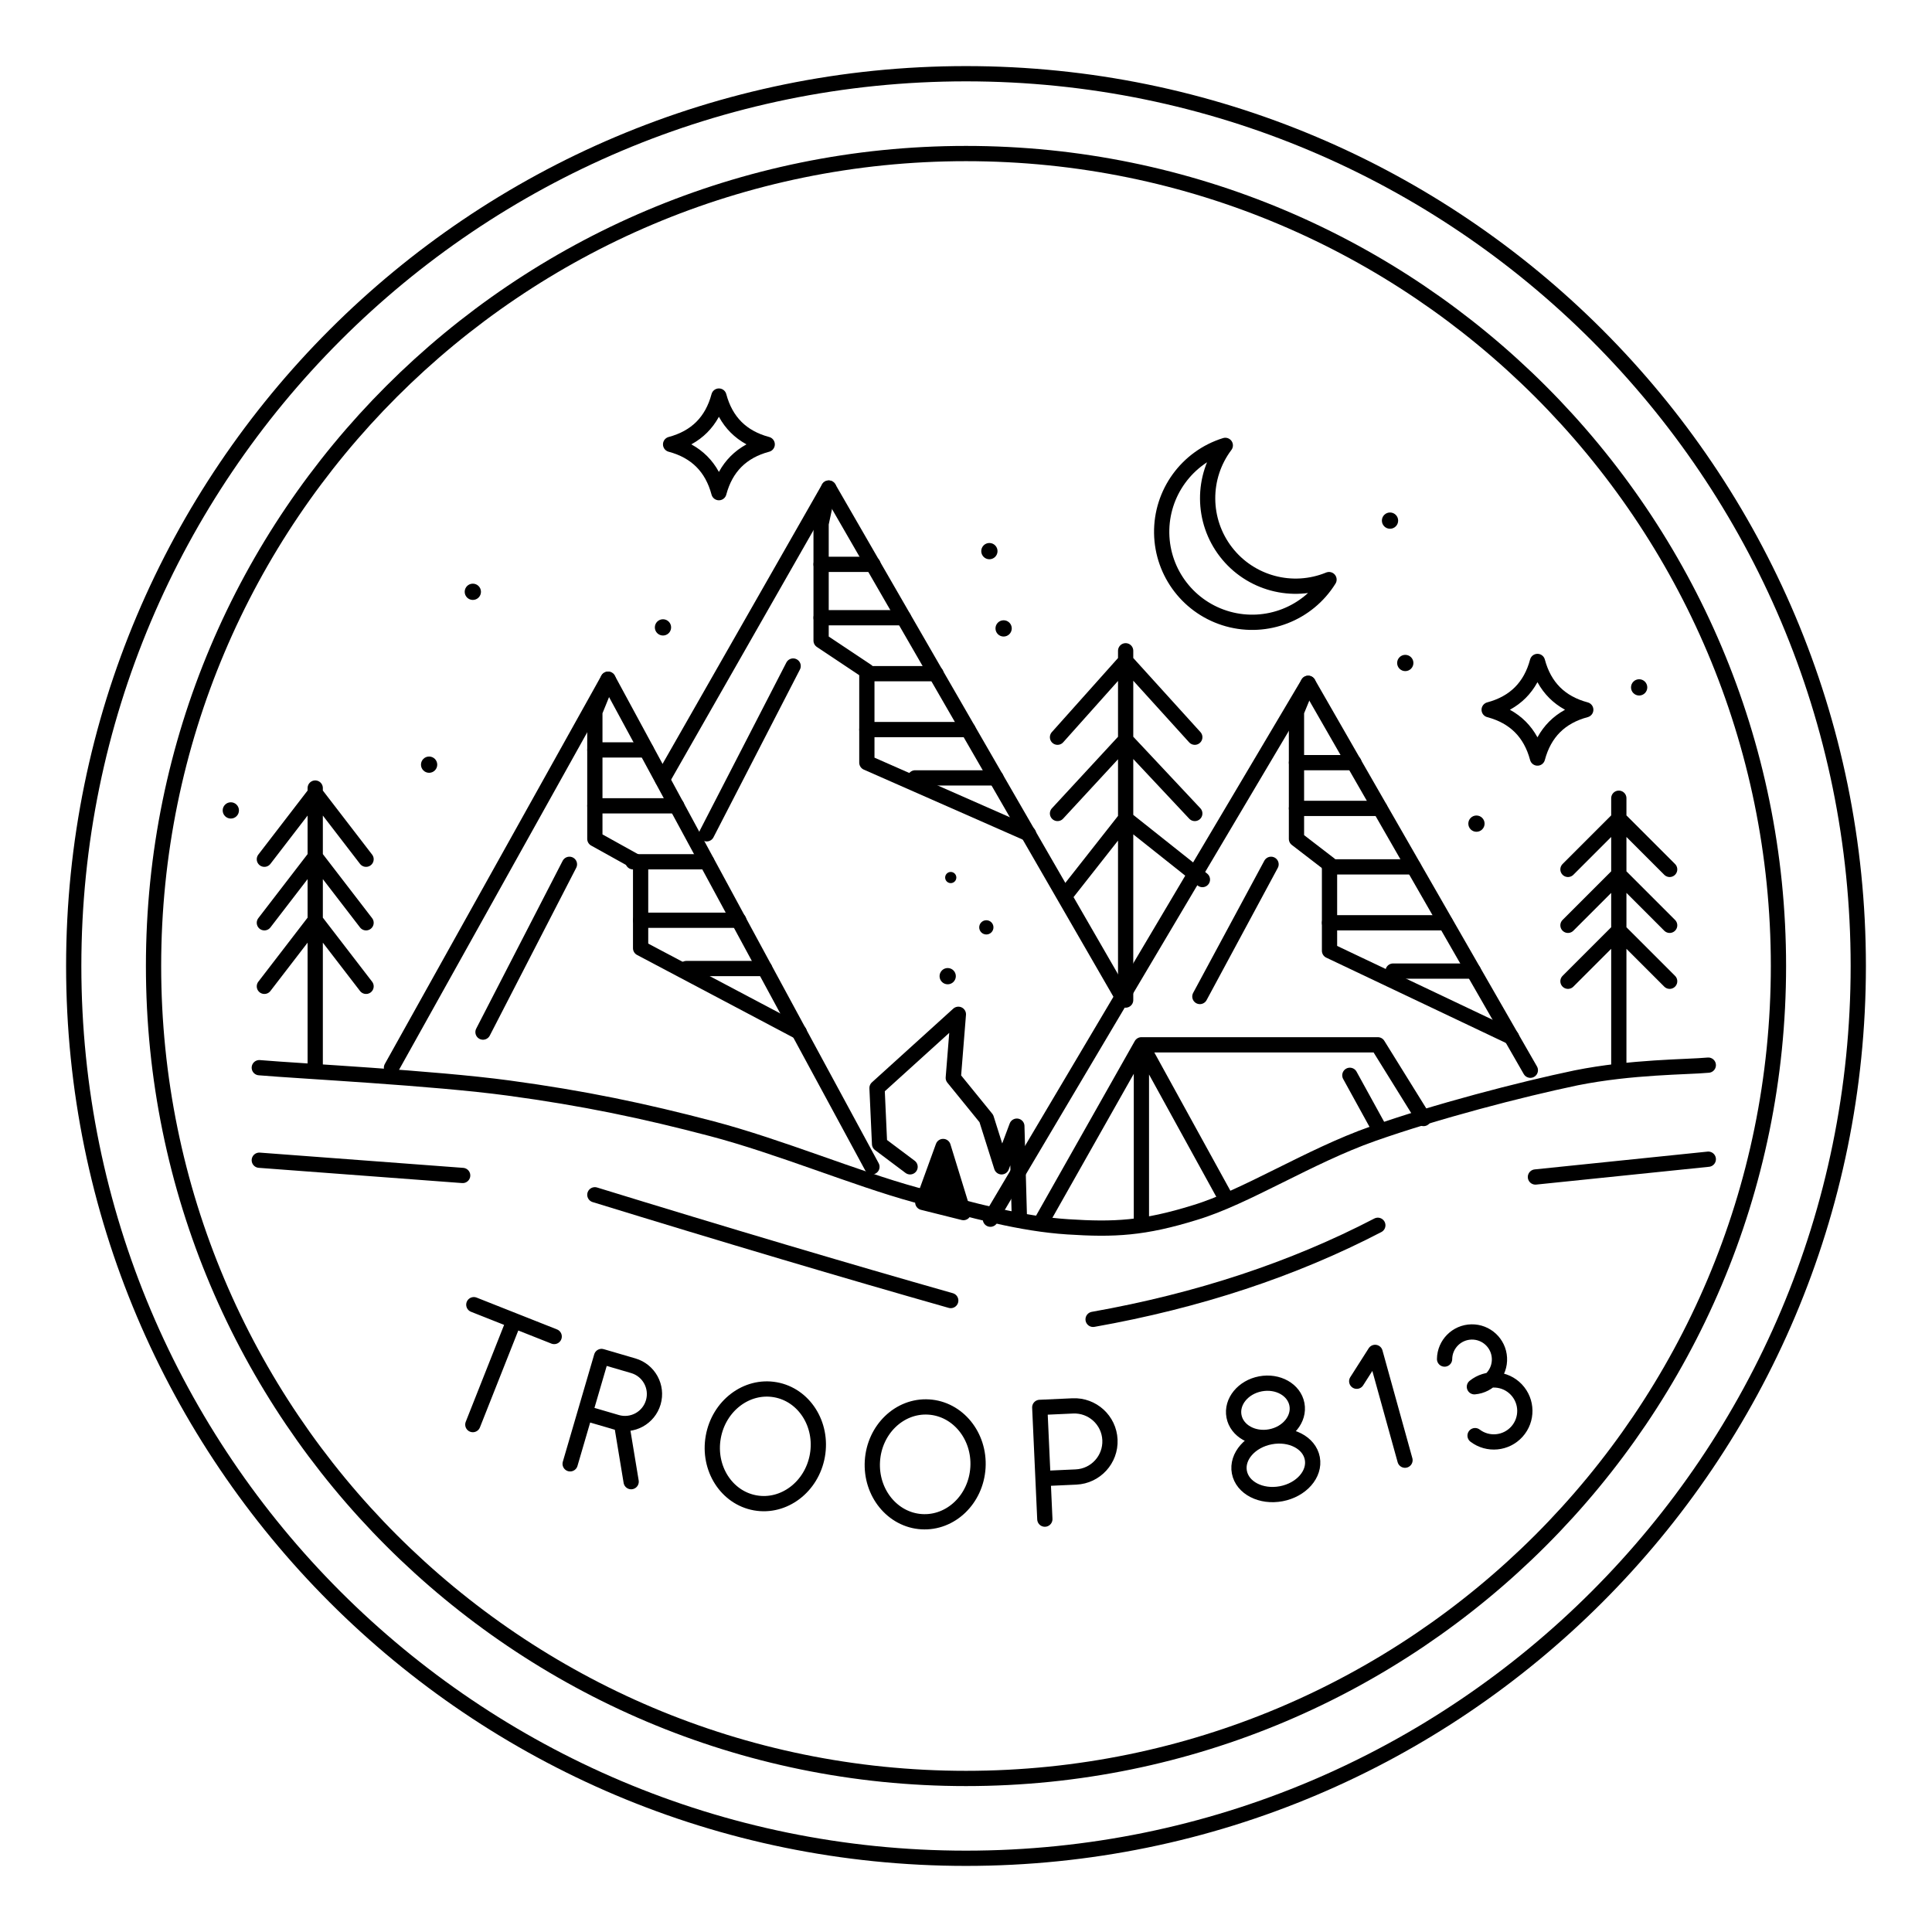
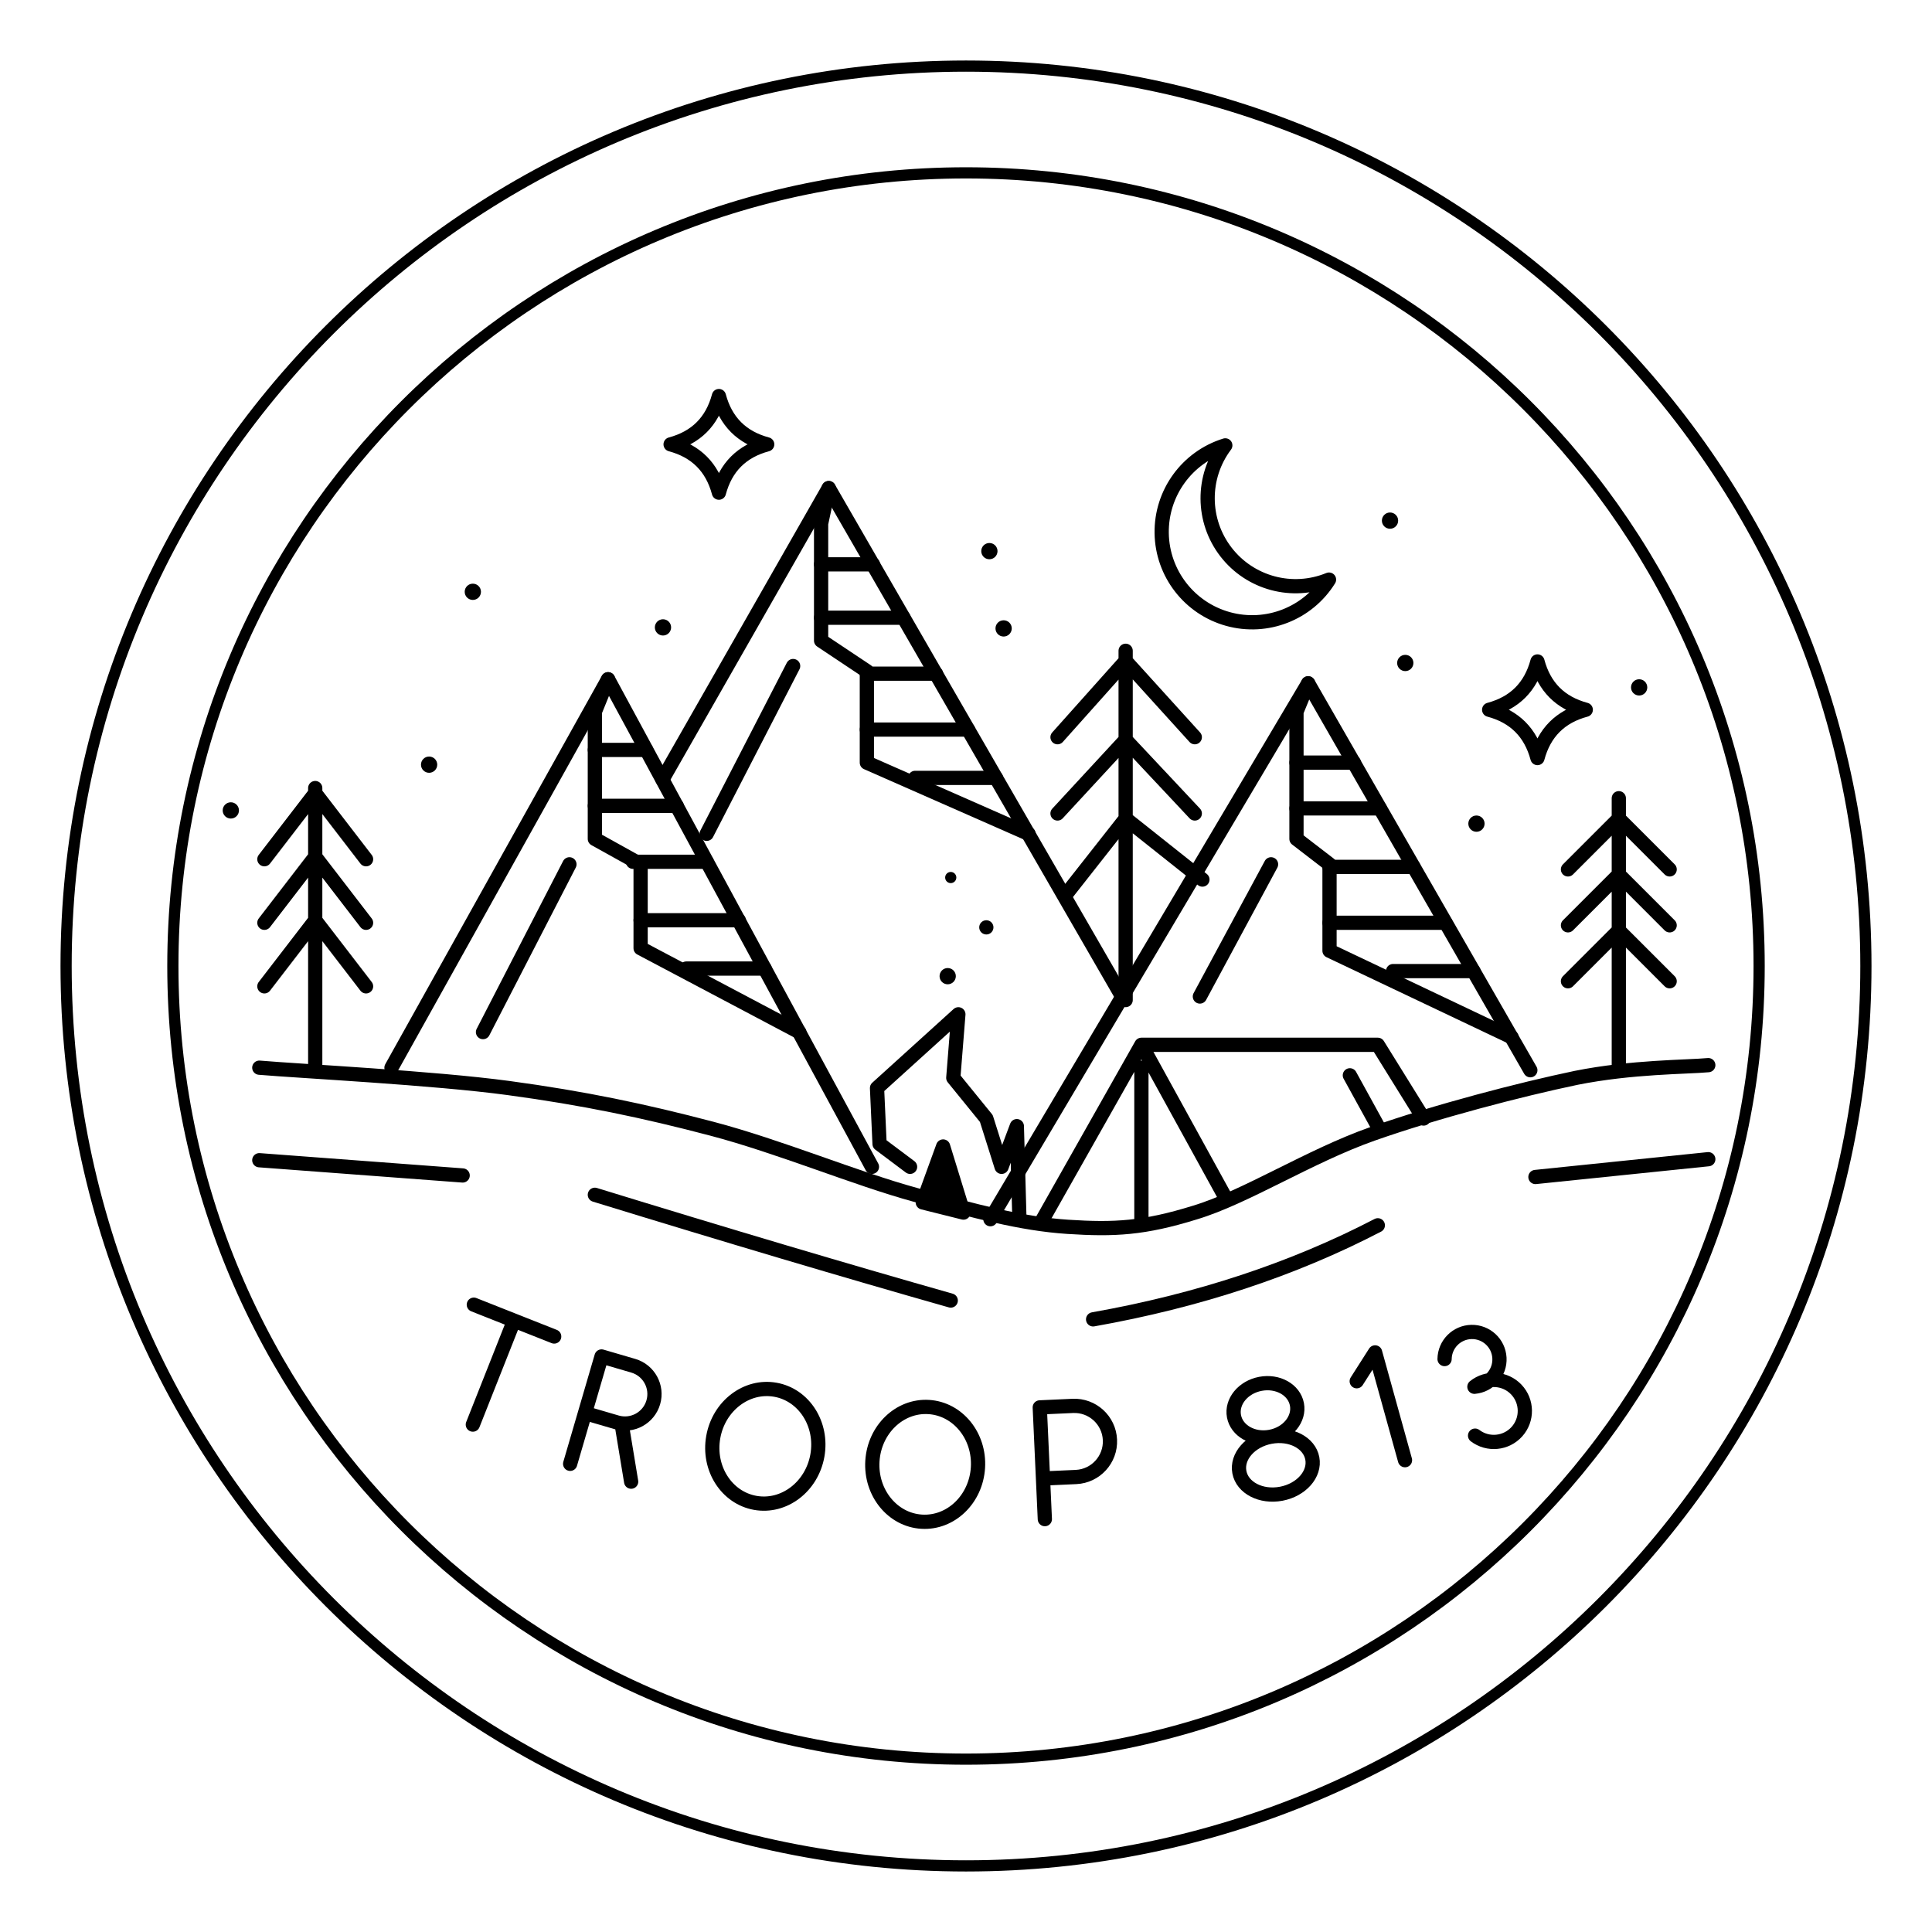
<svg xmlns="http://www.w3.org/2000/svg" viewBox="0 0 380 380" role="img">
-   <g fill="none" stroke="currentColor" stroke-width="3" stroke-linecap="round" stroke-linejoin="round">
-     <g id="rings">
-       <circle cx="190" cy="190" r="175.5" />
-       <circle cx="190" cy="190" r="159.8" />
+   <g fill="none" stroke="currentColor" stroke-width="2.8" stroke-linecap="round" stroke-linejoin="round">
+     <g id="rings" stroke-width="2.2">
+       <circle cx="190" cy="190" r="177" />
+       <circle cx="190" cy="190" r="156" />
    </g>
    <g id="mountains">
      <path d="M77 210L119.6 133.6L171.5 229.5" />
      <path d="M112 170L95 203" />
      <path d="M119.6 133.6L117 140V165L126 170V186.5L157.2 203" />
      <path d="M117 147.5H127.1M117 158.5H133.1M124.5 169.5H139M126 181H145.3M135 190.5H150.4" />
      <path d="M130.3 153.3L163 96L220.7 196" />
      <path d="M156 131L139 164" />
      <path d="M163 96L161.5 103V126L170.5 132V150L202.3 164" />
      <path d="M161.5 111H171.7M161.5 121.5H177.7M170.5 132.5H184.1M170.5 143.5H190.4M180 153H195.9" />
      <path d="M194.8 239.8L257.3 134.4L301 210.5" />
      <path d="M250 170L236 196" />
      <path d="M257.3 134.4L255 140V165L261.5 170V187L297.3 204" />
      <path d="M255 150H266.3M255 159H271.4M261.5 170.5H278M261.5 181.5H284.3M274 191H289.8" />
    </g>
    <g id="trees">
      <path d="M62 155V210M52 169L62 156L72 169M52 181.5L62 168.5L72 181.5M52 194L62 181L72 194" />
      <path d="M221.4 128V196.7M208 145L221.4 130L235 145M208 160L221.4 145.5L235 160M209.6 176L221.4 161L236.5 173" />
      <path d="M318.4 157V210M308.4 171L318.4 161L328.4 171M308.4 182L318.4 172L328.4 182M308.4 193L318.4 183L328.4 193" />
    </g>
    <g id="sky">
      <path d="M241 87.6A17.8 17.8 0 1 0 261.4 114A17.3 17.3 0 0 1 241 87.6Z" />
      <path d="M141.4 77.9Q143.4 85.4 150.9 87.4Q143.4 89.4 141.4 96.9Q139.4 89.4 131.9 87.4Q139.4 85.4 141.4 77.9ZM302.4 130.1Q304.4 137.6 311.9 139.6Q304.4 141.6 302.4 149.1Q300.4 141.6 292.9 139.6Q300.4 137.6 302.4 130.1Z" />
      <g fill="currentColor" stroke="none">
        <circle cx="93" cy="116.4" r="1.6" />
        <circle cx="130.4" cy="123.4" r="1.6" />
        <circle cx="84.4" cy="150.4" r="1.6" />
        <circle cx="45.4" cy="159.4" r="1.6" />
        <circle cx="194.6" cy="108.4" r="1.6" />
        <circle cx="197.4" cy="123.6" r="1.6" />
        <circle cx="187" cy="172.6" r="1.1" />
        <circle cx="194" cy="182.4" r="1.4" />
        <circle cx="186.4" cy="192" r="1.6" />
        <circle cx="273.4" cy="102.4" r="1.6" />
        <circle cx="276.4" cy="130.4" r="1.6" />
        <circle cx="322.4" cy="135.2" r="1.6" />
        <circle cx="290.4" cy="162" r="1.6" />
      </g>
    </g>
    <g id="camp">
      <path d="M205 240L224.5 205.5L241 235.5M224.5 210V240.5M224.5 205.5H271L280 220M265.5 211.5L271 221.5" />
      <path d="M179 229.5L173 225L172.5 214L188.5 199.5L187.5 212L194 220L197 229.5L200 221.5L200.5 239.5" />
      <path fill="currentColor" d="M185.5 225.5L189.5 238.5L181.5 236.5Z" />
    </g>
    <g id="ground">
      <path d="M51 210C59.2 210.7 85.2 212 100 214C114.8 216 126.7 218.5 140 222C153.3 225.5 168.3 231.8 180 235C191.7 238.2 200.8 240.7 210 241.3C219.2 241.9 225 241.6 235 238.5C245 235.5 257.5 227.4 270 223C282.5 218.6 299 214.3 310 212C321 209.8 331.7 209.9 336 209.5" />
      <path d="M51 228.2L91 231.2" />
      <path d="M117 235Q156 247 187 255.8" />
      <path d="M215 259.5Q246 254 271 241" />
      <path d="M302 231.5L336 228" />
    </g>
-     <g id="lettering">
+     <g id="lettering" stroke-width="2.8">
      <path transform="translate(93 280.2) rotate(21.6)" d="M-8.5-22H8.5M0-22V0" />
      <path transform="translate(117.9 289.6) rotate(16.3)" d="M-6 0V-22H0.5A5.8 5.8 0 0 1 0.5-10.4H-6M1.5-10.4L6.5 0" />
      <path transform="translate(148.6 295.3) rotate(10.1)" d="M0-22.3A10.4 11.3 0 1 1 0 0.3A10.4 11.3 0 1 1 0-22.3Z" />
      <path transform="translate(181.3 299) rotate(3.5)" d="M0-22.3A10.4 11.3 0 1 1 0 0.3A10.4 11.3 0 1 1 0-22.3Z" />
      <path transform="translate(212 298.5) rotate(-2.6)" d="M-6.5 0V-22H0A7 7 0 0 1 0-8H-6.5" />
      <path transform="translate(252 293.8) rotate(-10.7)" d="M0-11.4A6.3 5.3 0 1 1 0-22A6.3 5.3 0 1 1 0-11.4A7.3 5.7 0 1 1 0 0A7.3 5.7 0 1 1 0-11.4Z" />
      <path transform="translate(274.9 287.6) rotate(-15.5)" d="M-3.5-17.5L1.5-22V0" />
      <path transform="translate(295.2 282.9) rotate(-19.6)" d="M-5.2-18.4A5.4 5.4 0 1 1-1.5-11.3A6.1 6.1 0 1 1-4.6-2.2" />
    </g>
  </g>
</svg>
